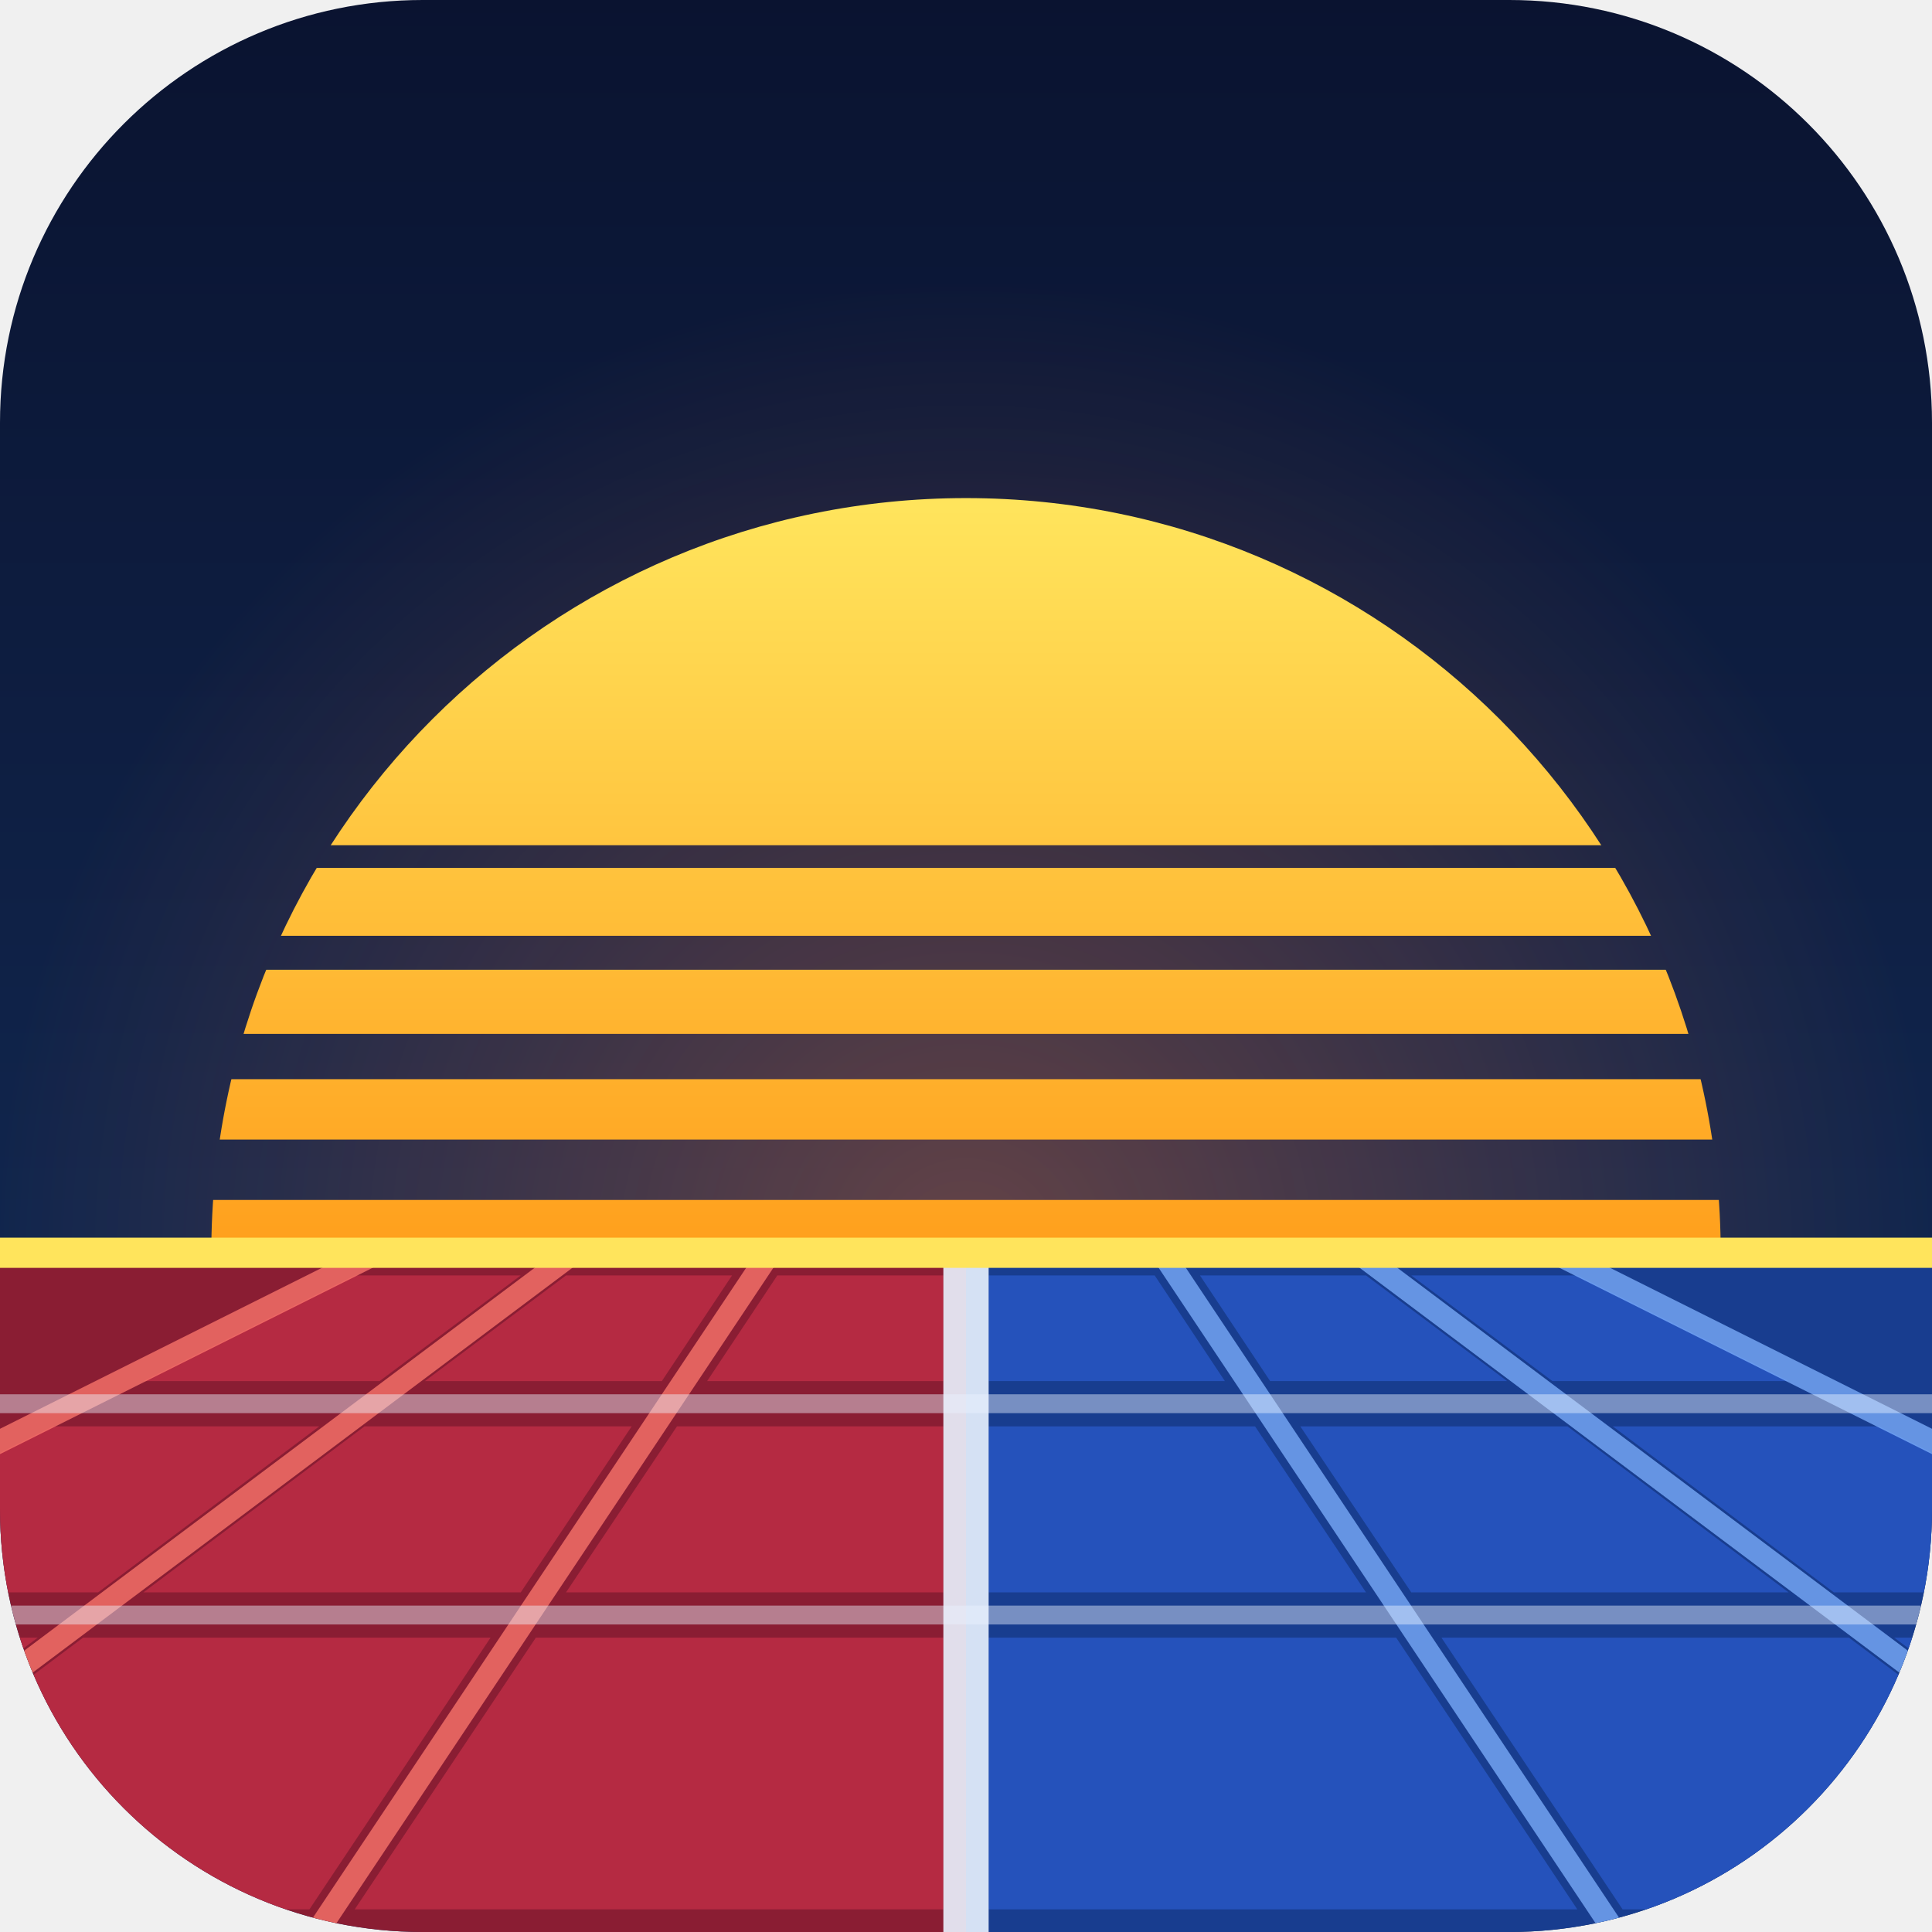
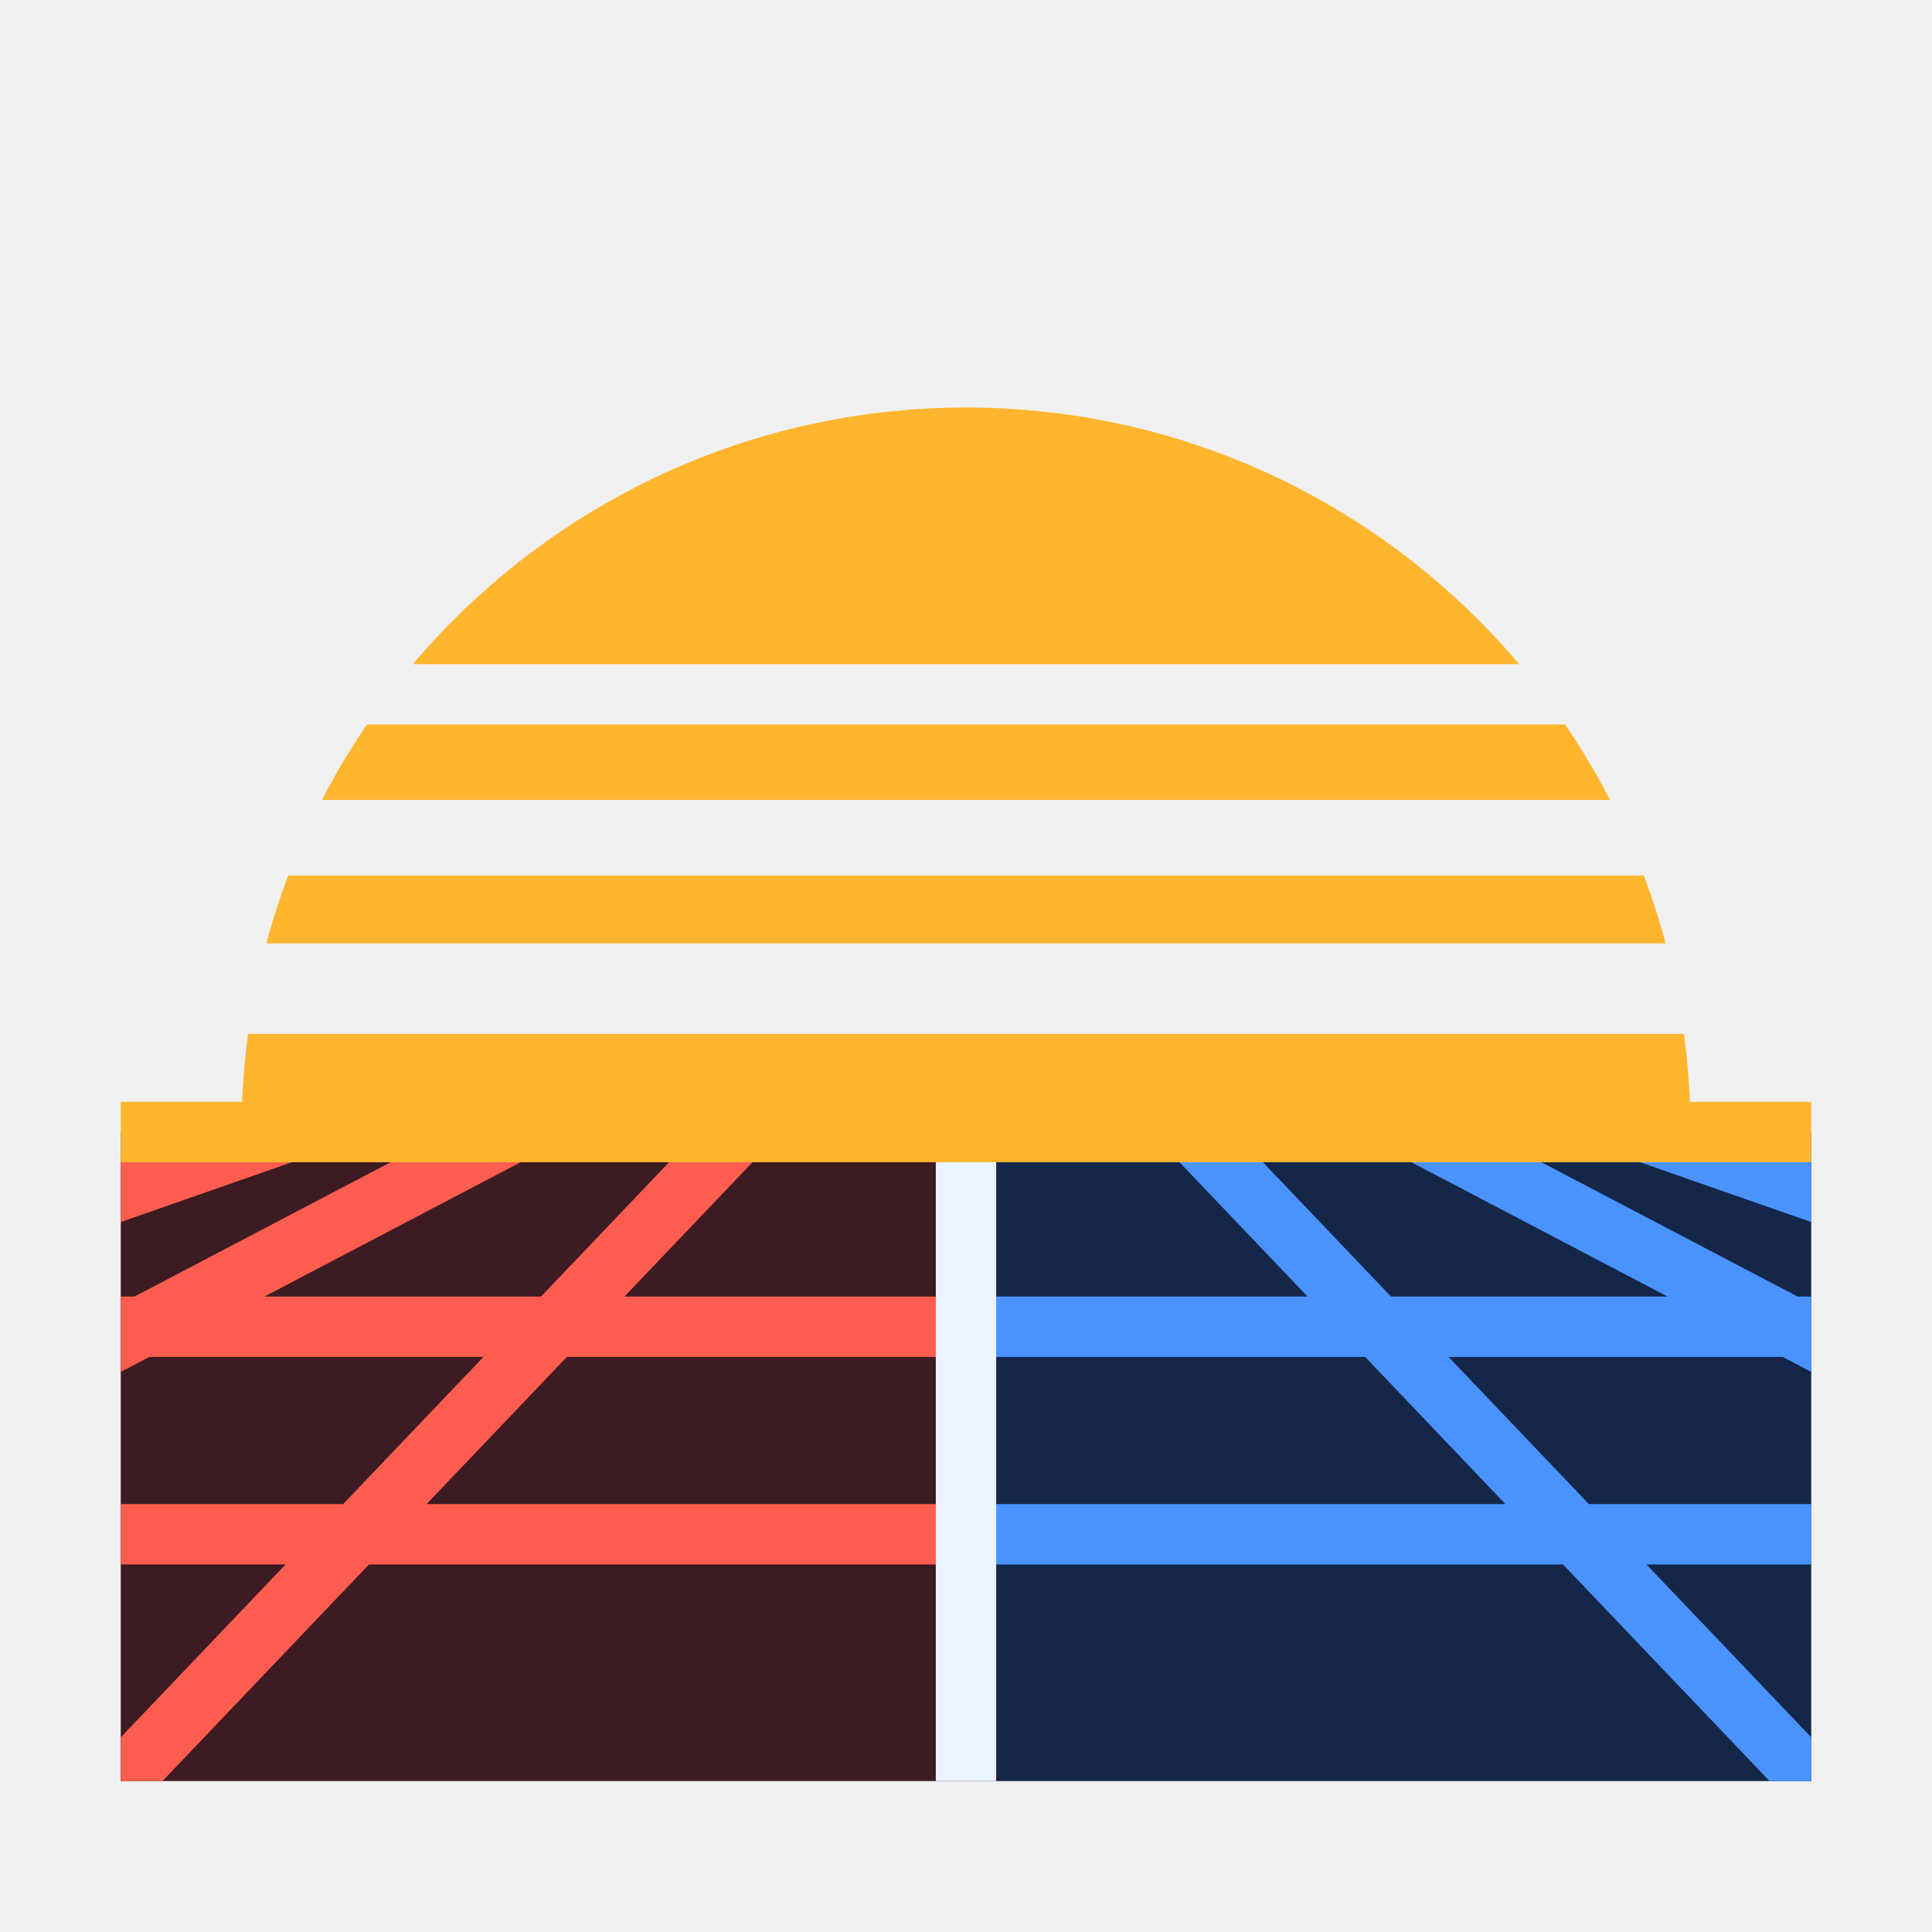
<svg xmlns="http://www.w3.org/2000/svg" viewBox="0 0 256 256" width="256" height="256" role="img" aria-label="nettai">
-   <defs>
-     <linearGradient id="sun" x1="0" y1="0" x2="0" y2="1">
-       <stop offset="0" stop-color="#FFE45C" />
-       <stop offset="0.5" stop-color="#FF9F1C" />
-       <stop offset="1" stop-color="#FF4D6D" />
-     </linearGradient>
-     <linearGradient id="night" x1="0" y1="0" x2="0" y2="1">
-       <stop offset="0" stop-color="#0a1330" />
-       <stop offset="1" stop-color="#14305e" />
-     </linearGradient>
-     <clipPath id="sq">
-       <rect width="256" height="256" rx="56" />
-     </clipPath>
-     <radialGradient id="glow">
-       <stop offset="0" stop-color="#ff7a3d" stop-opacity="0.35" />
-       <stop offset="1" stop-color="#ff7a3d" stop-opacity="0" />
-     </radialGradient>
-   </defs>
-   <g clip-path="url(#sq)">
-     <rect width="256" height="256" fill="url(#night)" />
-     <circle cx="128" cy="166" r="128" fill="url(#glow)" />
-     <mask id="cut">
-       <rect width="256" height="256" fill="white" />
-       <rect x="0" y="112" width="256" height="3" fill="black" />
-       <rect x="0" y="124" width="256" height="4.5" fill="black" />
-       <rect x="0" y="137" width="256" height="6" fill="black" />
-       <rect x="0" y="151" width="256" height="8" fill="black" />
-     </mask>
-     <g mask="url(#cut)">
-       <circle cx="128" cy="166" r="100" fill="url(#sun)" />
-     </g>
-     <rect x="0" y="166" width="128" height="90" fill="#8a1d33" />
-     <rect x="128" y="166" width="128" height="90" fill="#183d8f" />
-     <polygon points="47.0,169 69.0,169 50.3,183 19.0,183" fill="#d8344f" opacity="0.55" />
-     <polygon points="75.0,169 97.0,169 87.7,183 56.3,183" fill="#d8344f" opacity="0.55" />
-     <polygon points="103.0,169 125.0,169 125.0,183 93.7,183" fill="#d8344f" opacity="0.55" />
-     <polygon points="131.0,169 153.0,169 162.3,183 131.0,183" fill="#2f63e0" opacity="0.55" />
-     <polygon points="159.0,169 181.0,169 199.7,183 168.3,183" fill="#2f63e0" opacity="0.55" />
-     <polygon points="187.0,169 209.0,169 237.0,183 205.7,183" fill="#2f63e0" opacity="0.55" />
-     <polygon points="7.0,189 42.3,189 13.0,211 -37.0,211" fill="#d8344f" opacity="0.55" />
-     <polygon points="48.3,189 83.7,189 69.0,211 19.0,211" fill="#d8344f" opacity="0.55" />
-     <polygon points="89.7,189 125.0,189 125.0,211 75.0,211" fill="#d8344f" opacity="0.55" />
-     <polygon points="131.0,189 166.3,189 181.0,211 131.0,211" fill="#2f63e0" opacity="0.55" />
-     <polygon points="172.3,189 207.7,189 237.0,211 187.0,211" fill="#2f63e0" opacity="0.55" />
-     <polygon points="213.7,189 249.0,189 293.0,211 243.0,211" fill="#2f63e0" opacity="0.55" />
-     <polygon points="-49.0,217 5.0,217 -43.0,253 -121.0,253" fill="#d8344f" opacity="0.55" />
-     <polygon points="11.0,217 65.0,217 41.0,253 -37.0,253" fill="#d8344f" opacity="0.55" />
-     <polygon points="71.0,217 125.0,217 125.0,253 47.0,253" fill="#d8344f" opacity="0.55" />
-     <polygon points="131.0,217 185.0,217 209.0,253 131.0,253" fill="#2f63e0" opacity="0.55" />
-     <polygon points="191.0,217 245.0,217 293.0,253 215.0,253" fill="#2f63e0" opacity="0.55" />
-     <polygon points="251.0,217 305.0,217 377.0,253 299.0,253" fill="#2f63e0" opacity="0.55" />
-     <line x1="50.0" y1="166" x2="-130.0" y2="256" stroke="#ff7a6e" stroke-width="3" opacity="0.75" />
-     <line x1="76.0" y1="166" x2="-44.0" y2="256" stroke="#ff7a6e" stroke-width="3" opacity="0.75" />
-     <line x1="102.0" y1="166" x2="42.0" y2="256" stroke="#ff7a6e" stroke-width="3" opacity="0.75" />
-     <line x1="154.0" y1="166" x2="214.0" y2="256" stroke="#7fb2ff" stroke-width="3" opacity="0.75" />
-     <line x1="180.0" y1="166" x2="300.0" y2="256" stroke="#7fb2ff" stroke-width="3" opacity="0.75" />
-     <line x1="206.0" y1="166" x2="386.0" y2="256" stroke="#7fb2ff" stroke-width="3" opacity="0.75" />
-     <line x1="0" y1="186" x2="256" y2="186" stroke="#eaf3ff" stroke-width="2.5" opacity="0.45" />
-     <line x1="0" y1="214" x2="256" y2="214" stroke="#eaf3ff" stroke-width="2.5" opacity="0.45" />
-     <rect x="125" y="166" width="6" height="90" fill="#eaf3ff" opacity="0.9" />
-     <rect x="0" y="164" width="256" height="4" fill="#ffe45c" />
+   <mask id="cut">
+     <rect width="256" height="256" fill="white" />
+     <rect x="0" y="88" width="256" height="8" fill="black" />
+     <rect x="0" y="106" width="256" height="10" fill="black" />
+     <rect x="0" y="125" width="256" height="12" fill="black" />
+     <rect y="150" width="256" height="106" fill="black" />
+   </mask>
+   <circle cx="128" cy="150" r="96" fill="#ffb62e" mask="url(#cut)" />
+   <clipPath id="fc">
+     <rect x="16" y="150" width="224" height="86" />
+   </clipPath>
+   <g clip-path="url(#fc)">
+     <rect x="16" y="150" width="112.0" height="86" fill="#3c1b23" />
+     <rect x="128.0" y="150" width="112.0" height="86" fill="#142749" />
+     <path d="M98.0,150 L16.0,236 M68.0,150 L-96.0,236 M38.0,150 L-208.0,236 M128.0,175.8 L16,175.8 M128.0,203.3 L16,203.3 " fill="none" stroke="#ff5d50" stroke-width="8" />
+     <path d="M158.0,150 L240.0,236 M188.0,150 L352.0,236 M218.0,150 L464.0,236 M128.0,175.8 L240,175.8 M128.0,203.3 L240,203.3 " fill="none" stroke="#4a93ff" stroke-width="8" />
+     <rect x="124.0" y="150" width="8" height="86" fill="#eaf3ff" />
  </g>
+   <rect x="16" y="146" width="224" height="8" fill="#ffb62e" />
</svg>
